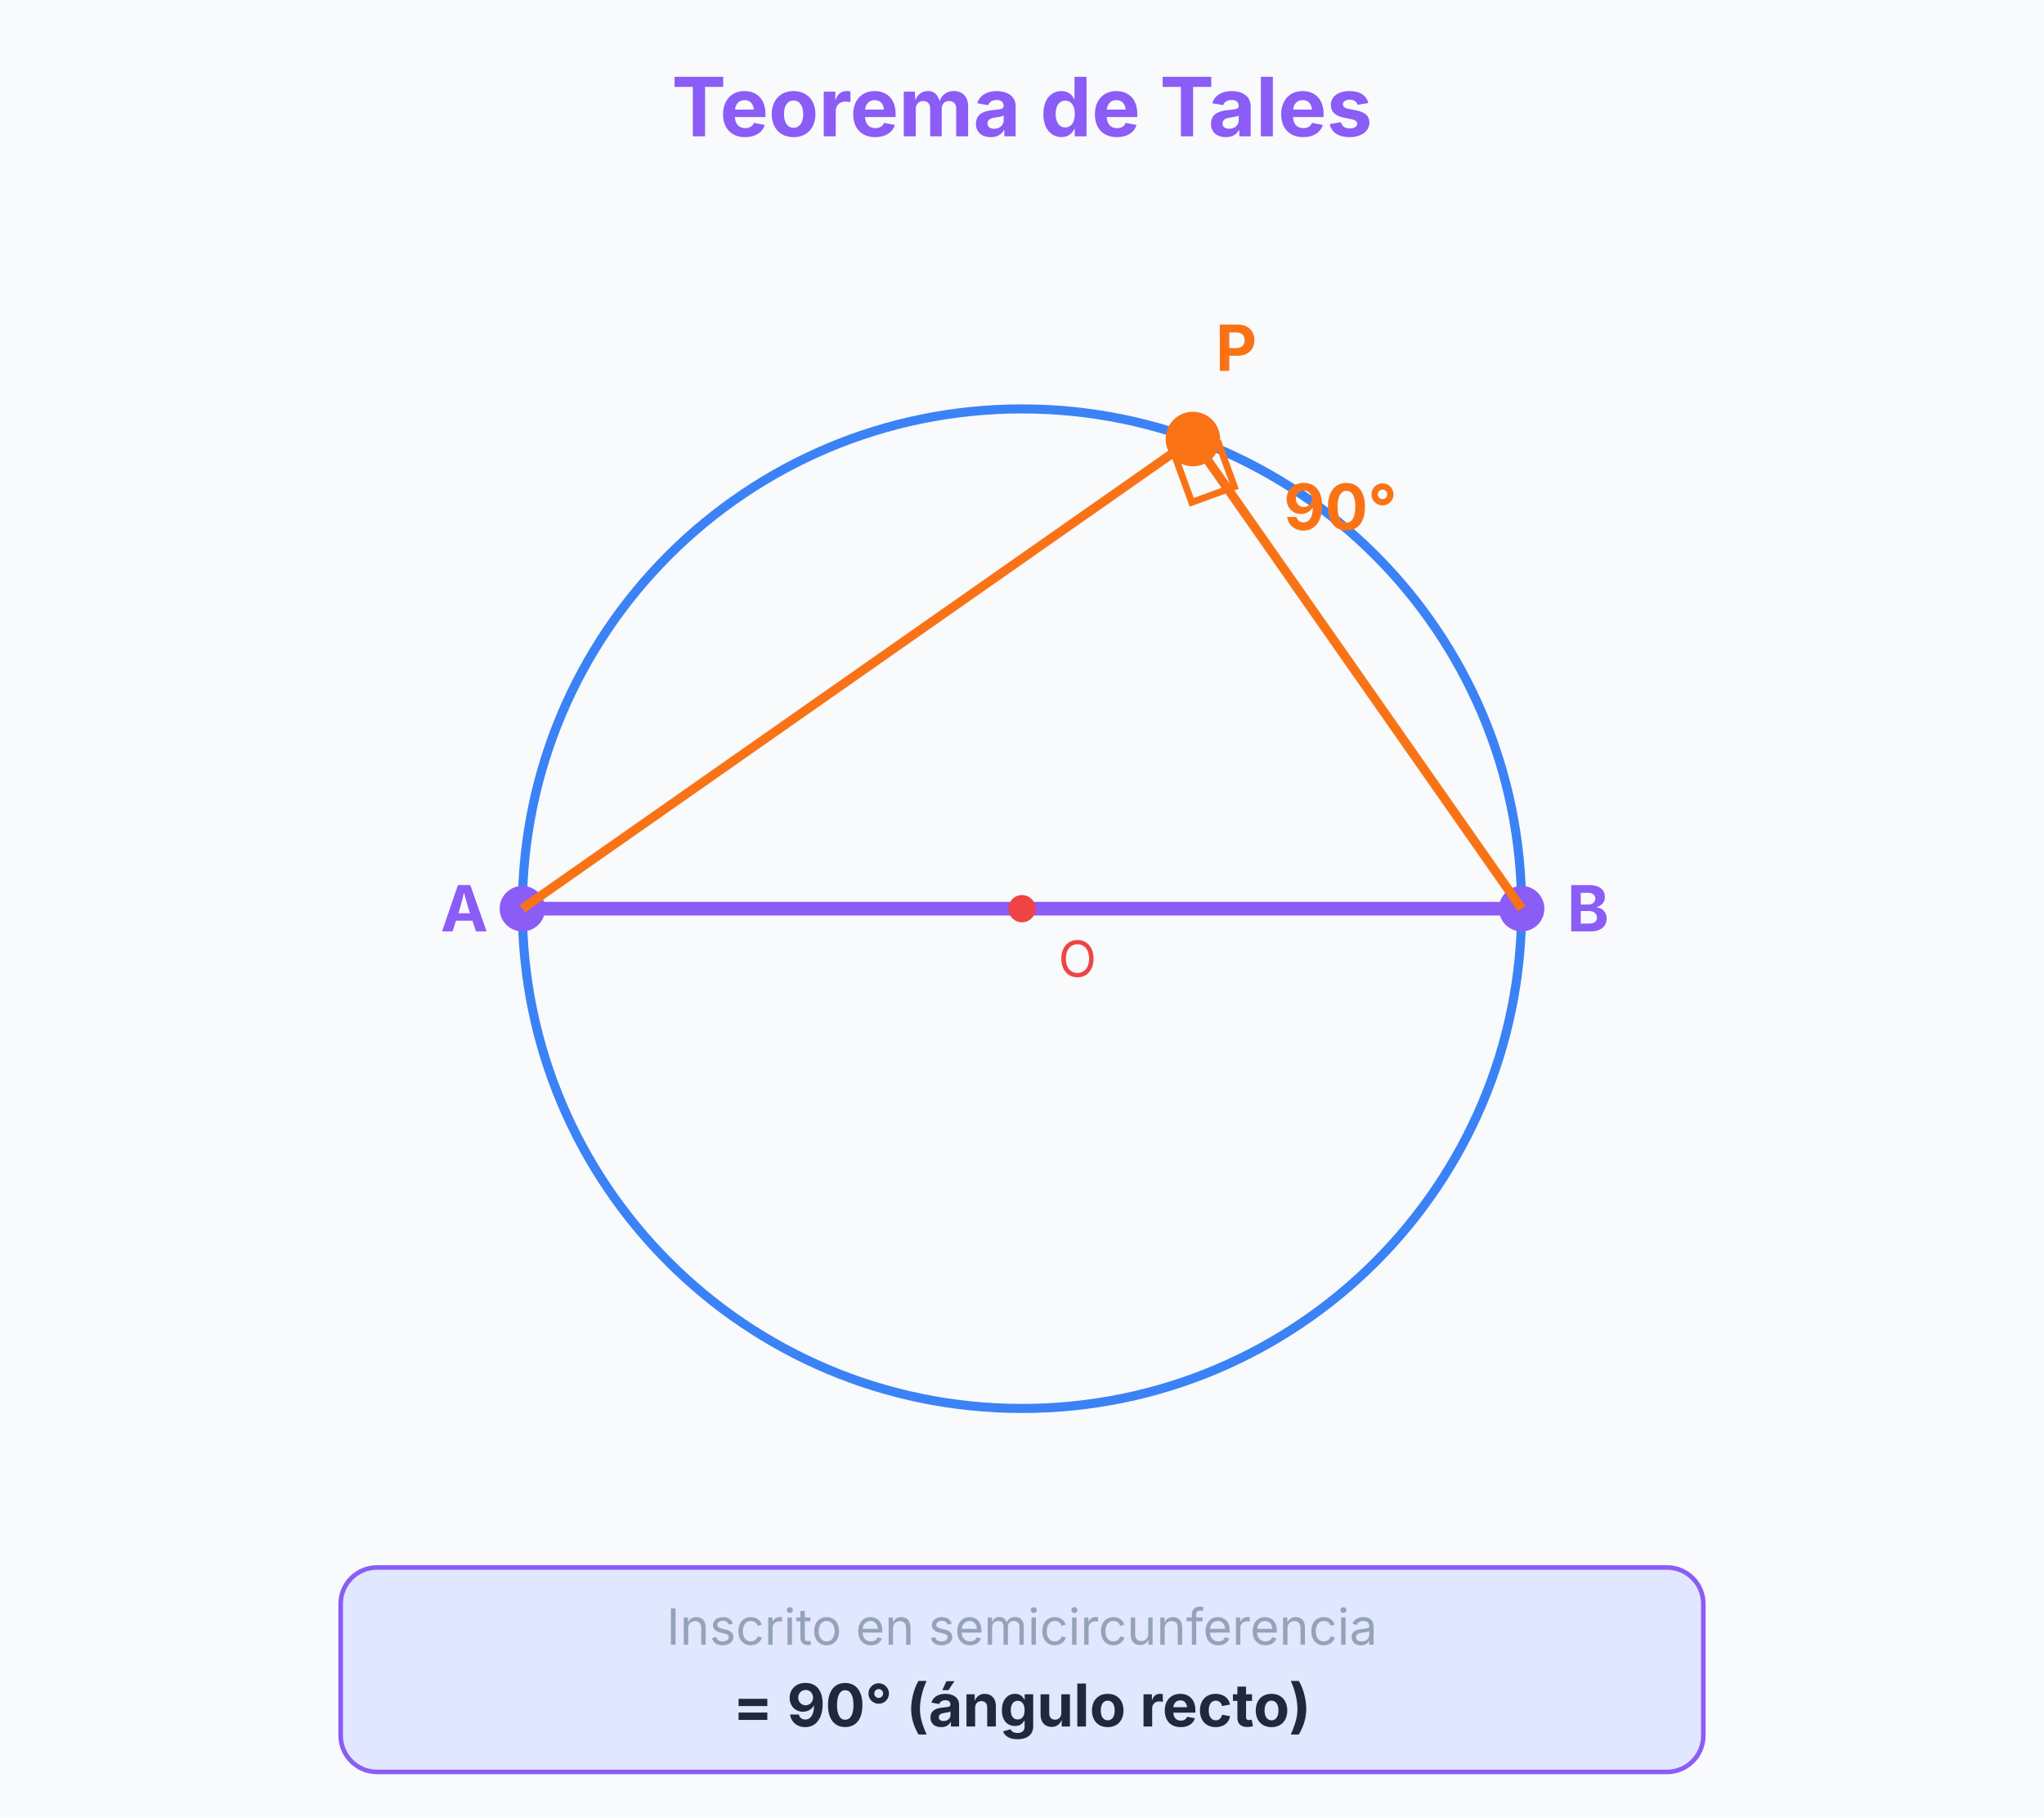
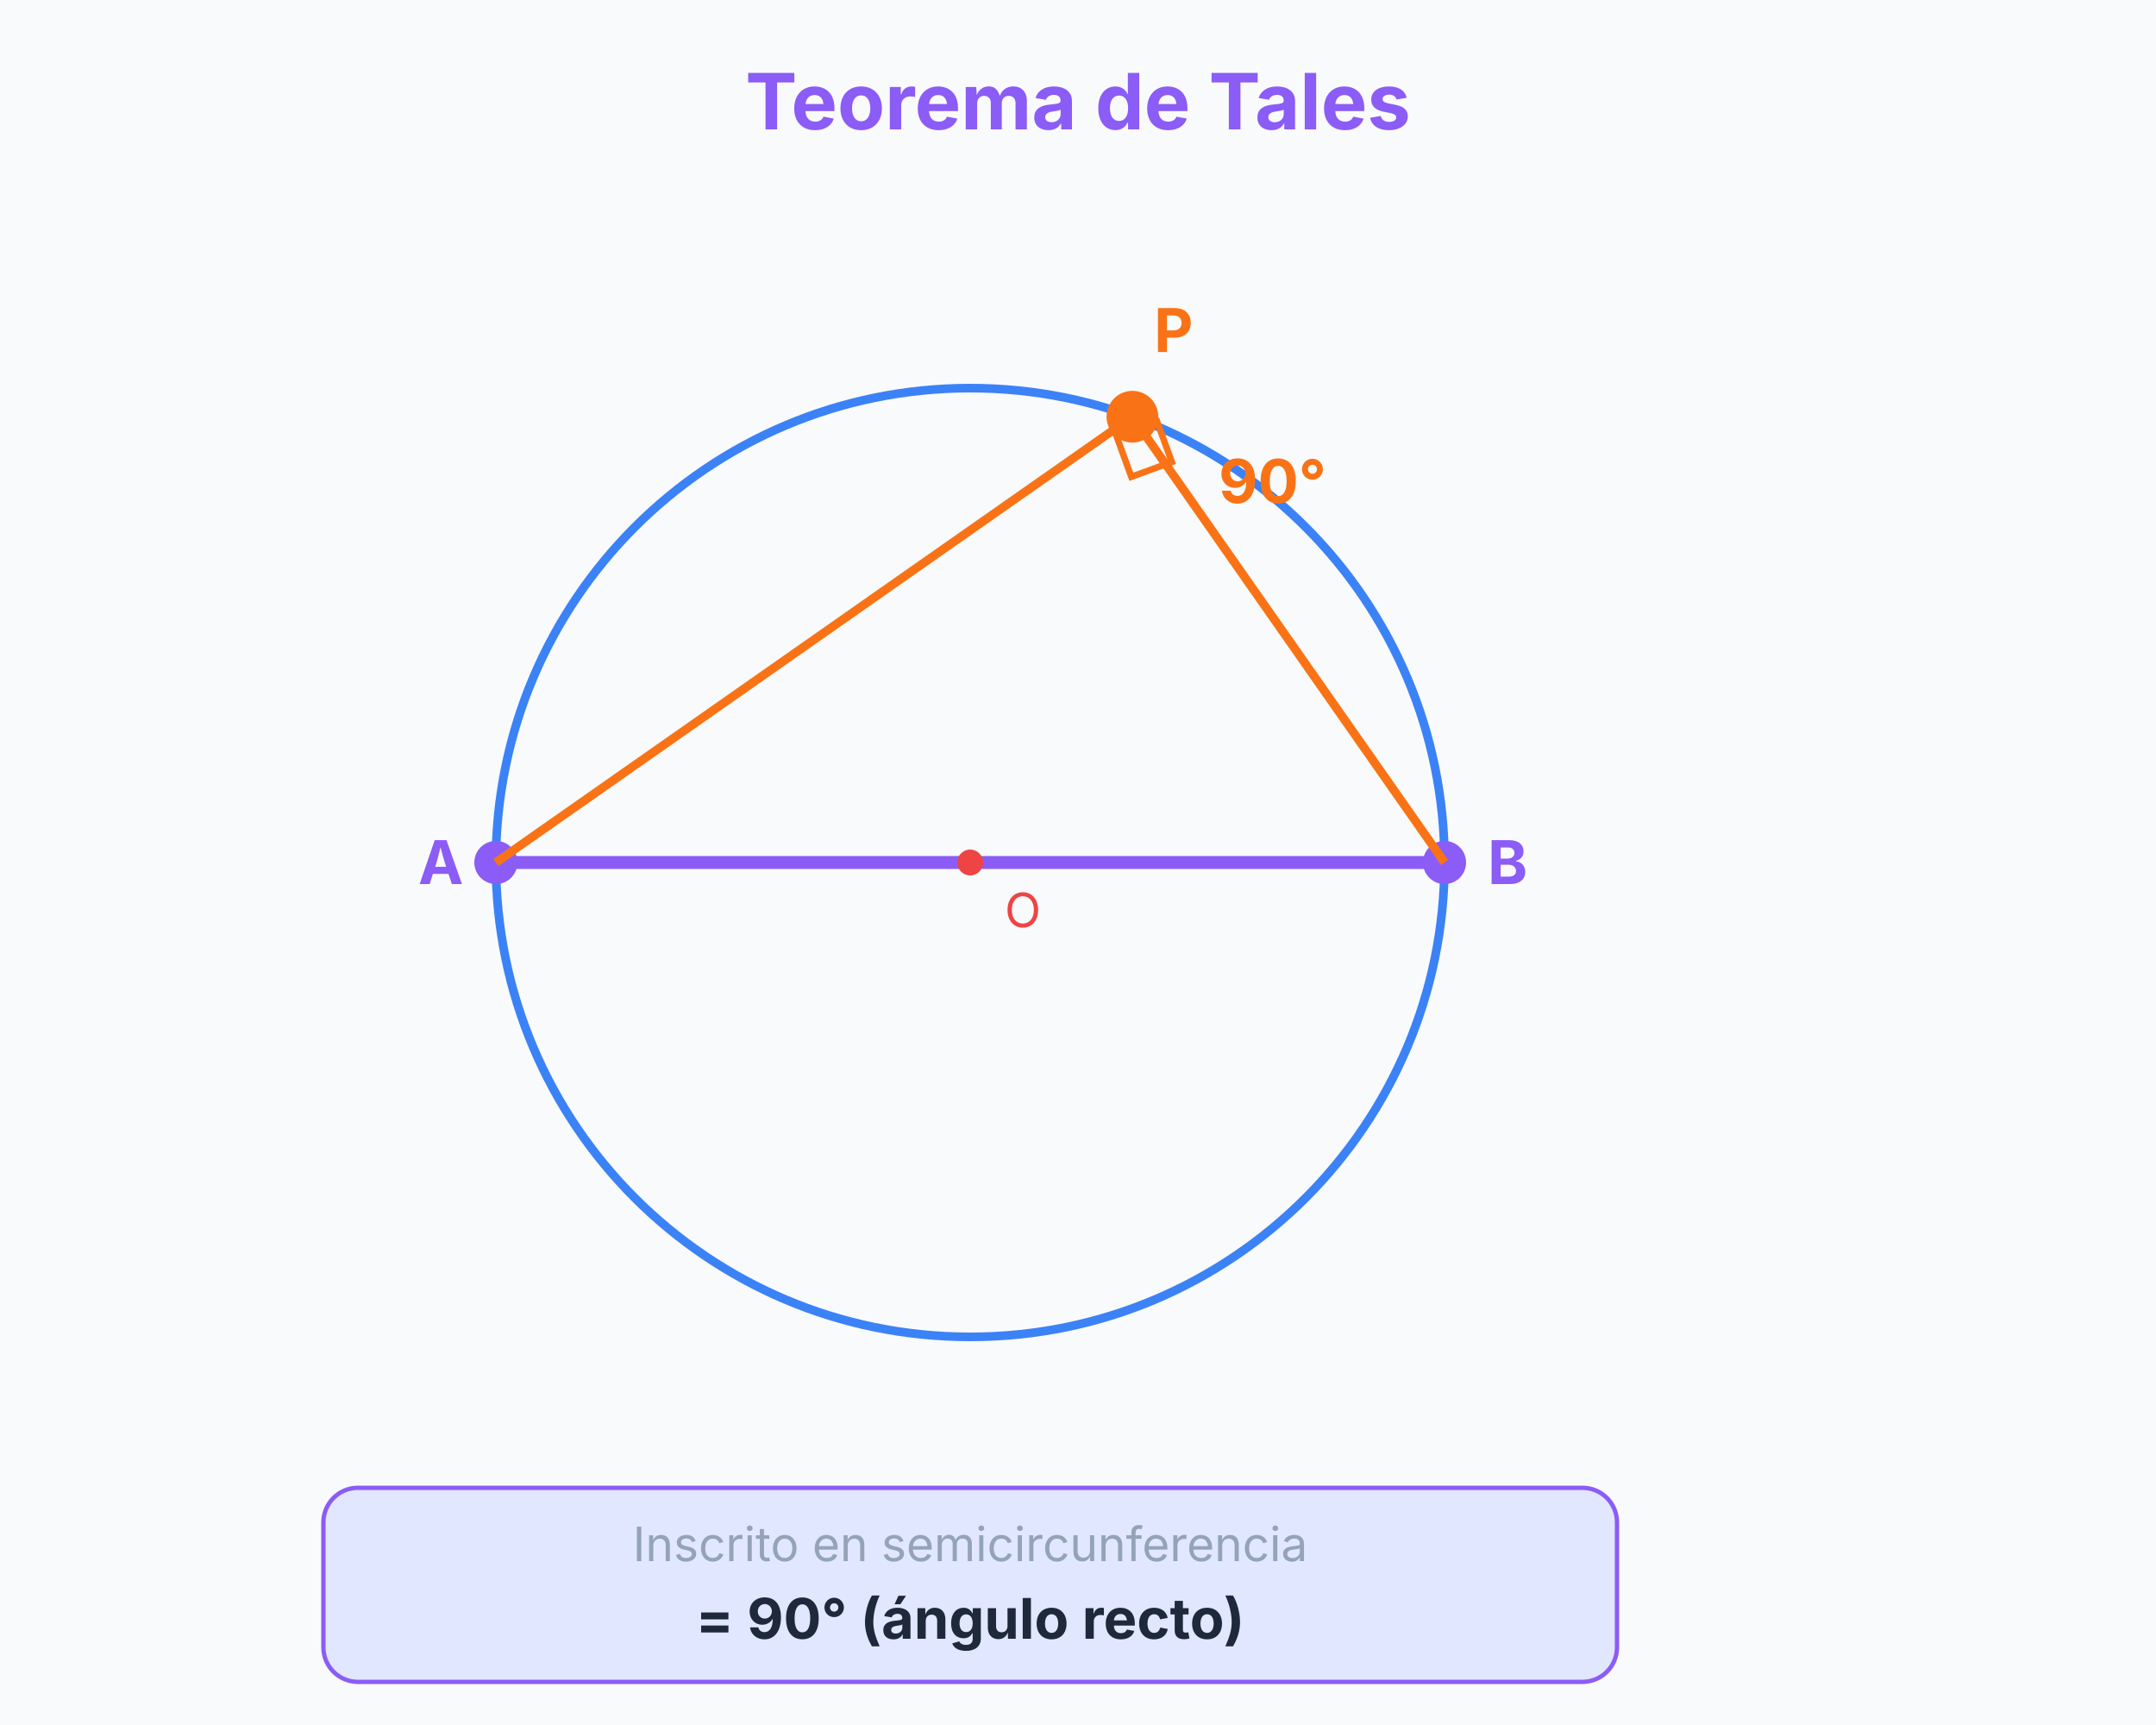
- <svg xmlns="http://www.w3.org/2000/svg" viewBox="0 0 450 400" style="font-family: 'Inter', 'Segoe UI', system-ui, sans-serif;">
-   <rect width="450" height="400" fill="#f8fafc" />
-   <text x="225.00" y="30.00" text-anchor="middle" font-size="18" font-weight="bold" fill="#8b5cf6">Teorema de Tales</text>
+ <svg xmlns="http://www.w3.org/2000/svg" viewBox="0 0 500 400" style="font-family: 'Inter', 'Segoe UI', system-ui, sans-serif;">
+   <rect width="500" height="400" fill="#f8fafc" />
+   <text x="250.00" y="30.00" text-anchor="middle" font-size="18" font-weight="bold" fill="#8b5cf6">Teorema de Tales</text>
  <circle cx="225" cy="200" r="110" fill="none" stroke="#3b82f6" stroke-width="2" />
  <line x1="115.00" y1="200.00" x2="335.00" y2="200.00" stroke="#8b5cf6" stroke-width="3" />
  <circle cx="115.00" cy="200.00" r="5" fill="#8b5cf6" />
  <circle cx="335.00" cy="200.00" r="5" fill="#8b5cf6" />
  <text x="97.00" y="205.00" text-anchor="start" font-size="14" font-weight="bold" fill="#8b5cf6">A</text>
  <text x="345.00" y="205.00" text-anchor="start" font-size="14" font-weight="bold" fill="#8b5cf6">B</text>
  <circle cx="262.62" cy="96.63" r="6" fill="#f97316" />
  <text x="267.62" y="81.63" text-anchor="start" font-size="14" font-weight="bold" fill="#f97316">P</text>
  <line x1="262.62" y1="96.63" x2="115.00" y2="200.00" stroke="#f97316" stroke-width="2" />
  <line x1="262.62" y1="96.63" x2="335.00" y2="200.00" stroke="#f97316" stroke-width="2" />
  <rect x="257.62" y="99.63" width="10" height="10" fill="none" stroke="#f97316" stroke-width="1.5" transform="rotate(-20, 262.6222, 96.63381)" />
  <text x="282.62" y="116.63" text-anchor="start" font-size="14" font-weight="bold" fill="#f97316">90°</text>
  <circle cx="225" cy="200" r="3" fill="#ef4444" />
  <text x="233.00" y="215.00" text-anchor="start" font-size="11" font-weight="normal" fill="#ef4444">O</text>
  <rect x="75" y="345" width="300" height="45" rx="8" fill="#e0e7ff" stroke="#8b5cf6" />
  <text x="225.0" y="371.5" text-anchor="middle" font-size="12" fill="#1e293b" />
  <text x="225.00" y="362.00" text-anchor="middle" font-size="11" font-weight="normal" fill="#94a3b8">Inscrito en semicircunferencia</text>
  <text x="225.00" y="380.00" text-anchor="middle" font-size="13" font-weight="bold" fill="#1e293b">= 90° (ángulo recto)</text>
</svg>
